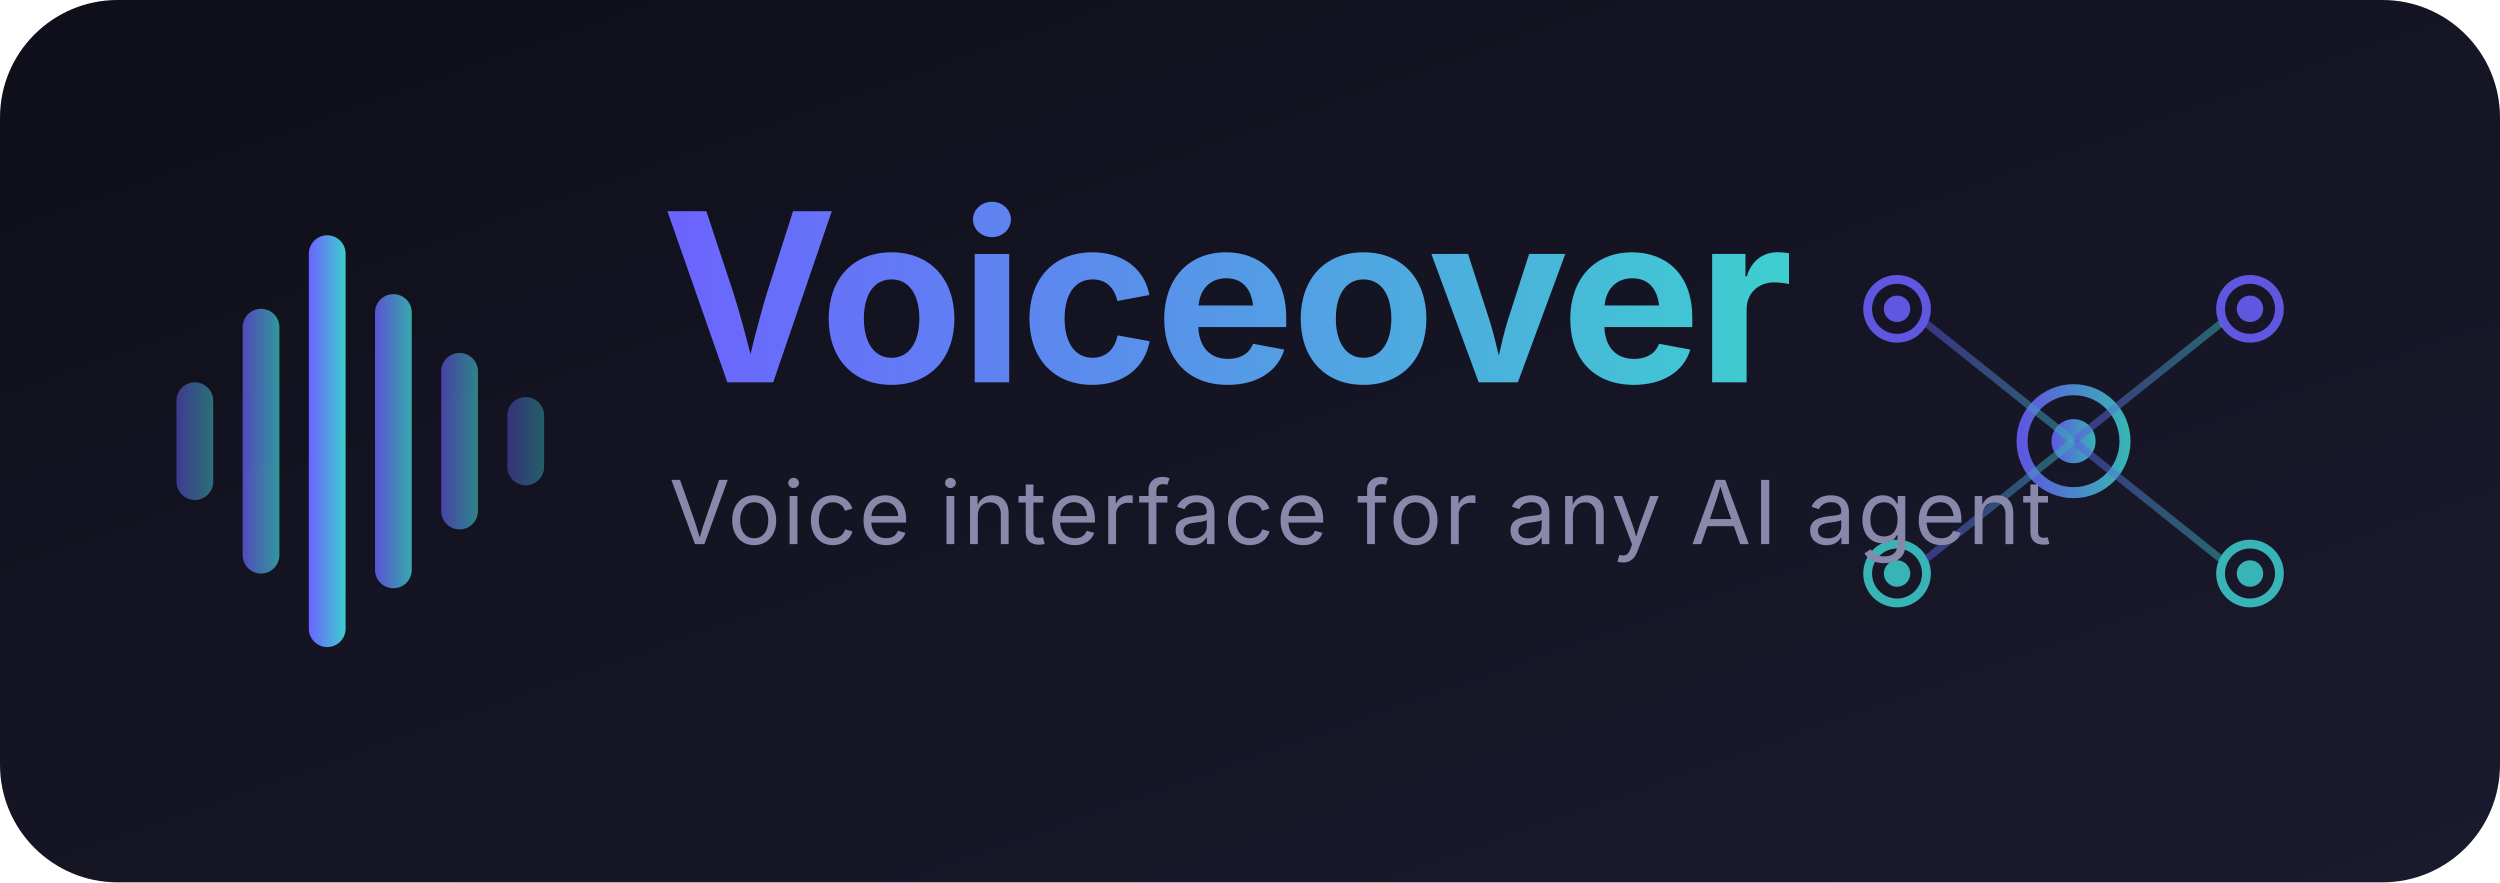
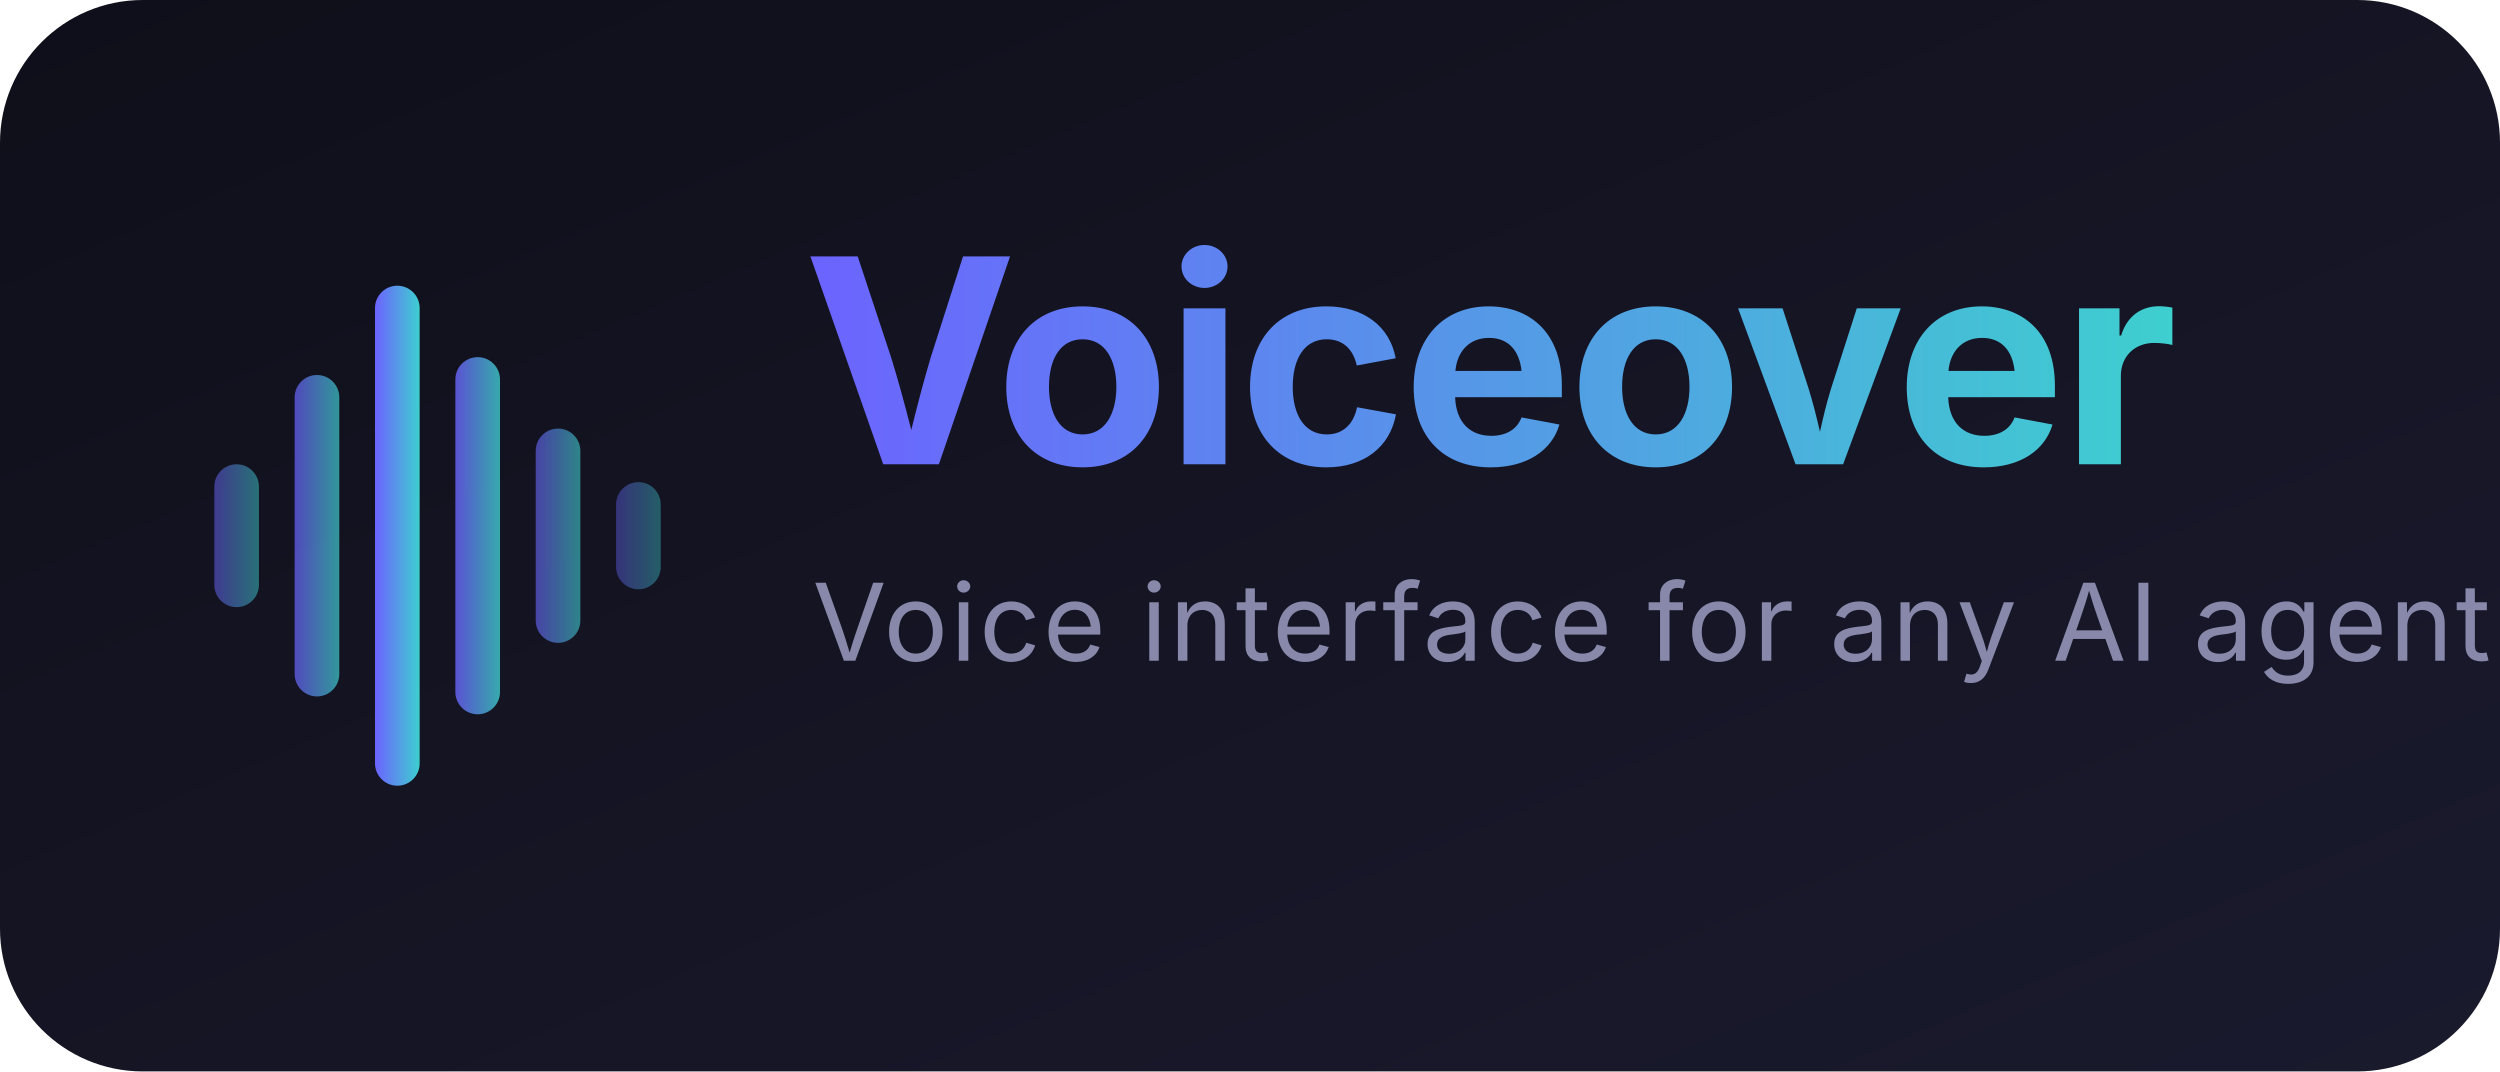
- <svg xmlns="http://www.w3.org/2000/svg" viewBox="0 0 340 120" width="340" height="120">
+ <svg xmlns="http://www.w3.org/2000/svg" viewBox="0 0 280 120" width="280" height="120">
  <defs>
    <linearGradient id="bg" x1="0%" y1="0%" x2="100%" y2="100%">
      <stop offset="0%" style="stop-color:#0f0f1a" />
      <stop offset="100%" style="stop-color:#1a1a2e" />
    </linearGradient>
    <linearGradient id="accent" x1="0%" y1="0%" x2="100%" y2="0%">
      <stop offset="0%" style="stop-color:#6c63ff" />
      <stop offset="100%" style="stop-color:#3ecfcf" />
    </linearGradient>
  </defs>
-   <rect width="340" height="120" rx="16" fill="url(#bg)" />
+   <rect width="280" height="120" rx="16" fill="url(#bg)" />
  <g transform="translate(24, 60)">
    <rect x="0" y="-8" width="5" height="16" rx="2.5" fill="url(#accent)" opacity="0.5" />
    <rect x="9" y="-18" width="5" height="36" rx="2.5" fill="url(#accent)" opacity="0.7" />
    <rect x="18" y="-28" width="5" height="56" rx="2.5" fill="url(#accent)" />
    <rect x="27" y="-20" width="5" height="40" rx="2.5" fill="url(#accent)" opacity="0.8" />
    <rect x="36" y="-12" width="5" height="24" rx="2.5" fill="url(#accent)" opacity="0.6" />
    <rect x="45" y="-6" width="5" height="12" rx="2.5" fill="url(#accent)" opacity="0.4" />
  </g>
-   <g transform="translate(258, 30)" opacity="0.85">
-     <circle cx="24" cy="30" r="7" fill="none" stroke="url(#accent)" stroke-width="1.5" />
-     <circle cx="24" cy="30" r="3" fill="url(#accent)" />
-     <circle cx="48" cy="12" r="4" fill="none" stroke="#6c63ff" stroke-width="1.2" />
-     <circle cx="48" cy="12" r="1.8" fill="#6c63ff" />
-     <circle cx="48" cy="48" r="4" fill="none" stroke="#3ecfcf" stroke-width="1.2" />
-     <circle cx="48" cy="48" r="1.8" fill="#3ecfcf" />
-     <circle cx="0" cy="12" r="4" fill="none" stroke="#6c63ff" stroke-width="1.2" />
-     <circle cx="0" cy="12" r="1.8" fill="#6c63ff" />
-     <circle cx="0" cy="48" r="4" fill="none" stroke="#3ecfcf" stroke-width="1.2" />
-     <circle cx="0" cy="48" r="1.8" fill="#3ecfcf" />
-     <line x1="24" y1="30" x2="44" y2="14" stroke="url(#accent)" stroke-width="1" opacity="0.5" />
-     <line x1="24" y1="30" x2="44" y2="46" stroke="url(#accent)" stroke-width="1" opacity="0.5" />
-     <line x1="24" y1="30" x2="4" y2="14" stroke="url(#accent)" stroke-width="1" opacity="0.5" />
-     <line x1="24" y1="30" x2="4" y2="46" stroke="url(#accent)" stroke-width="1" opacity="0.5" />
-   </g>
  <text x="90" y="52" font-family="'SF Pro Display', 'Segoe UI', system-ui, sans-serif" font-size="32" font-weight="700" letter-spacing="-0.5" fill="url(#accent)">Voiceover</text>
  <text x="91" y="74" font-family="'SF Pro Text', 'Segoe UI', system-ui, sans-serif" font-size="12" font-weight="400" letter-spacing="0.3" fill="#8888aa">Voice interface for any AI agent</text>
</svg>
